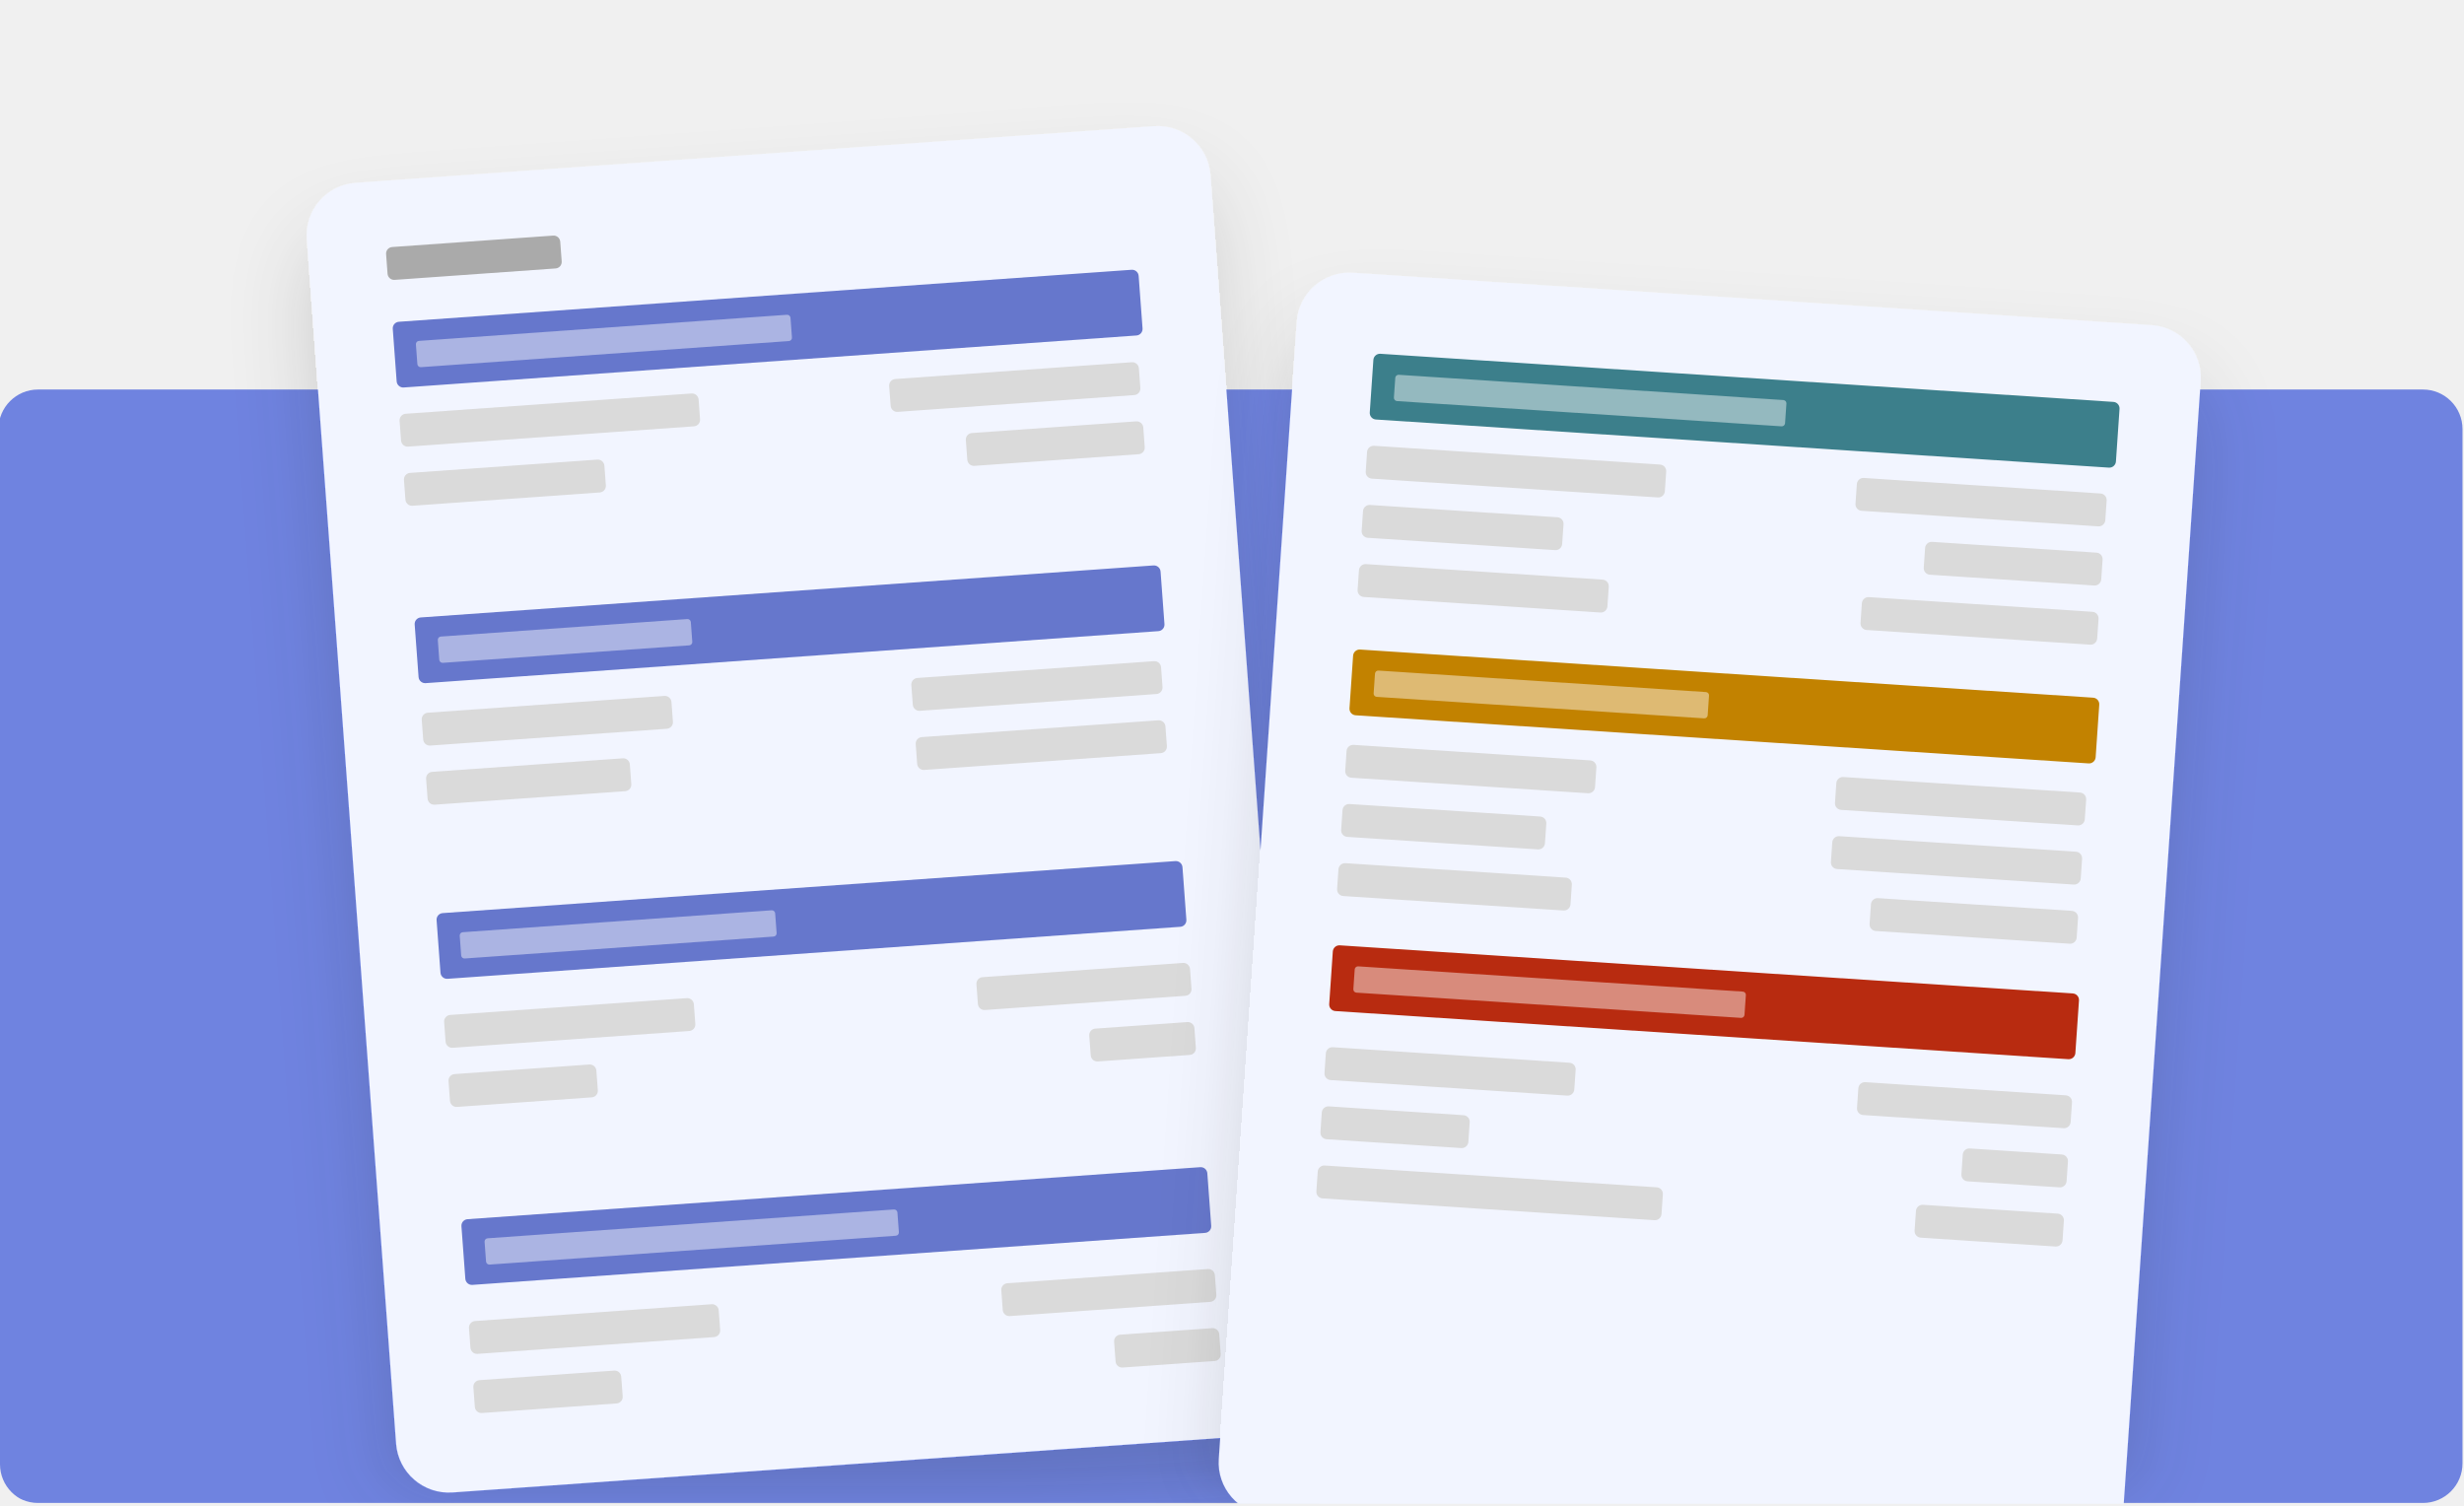
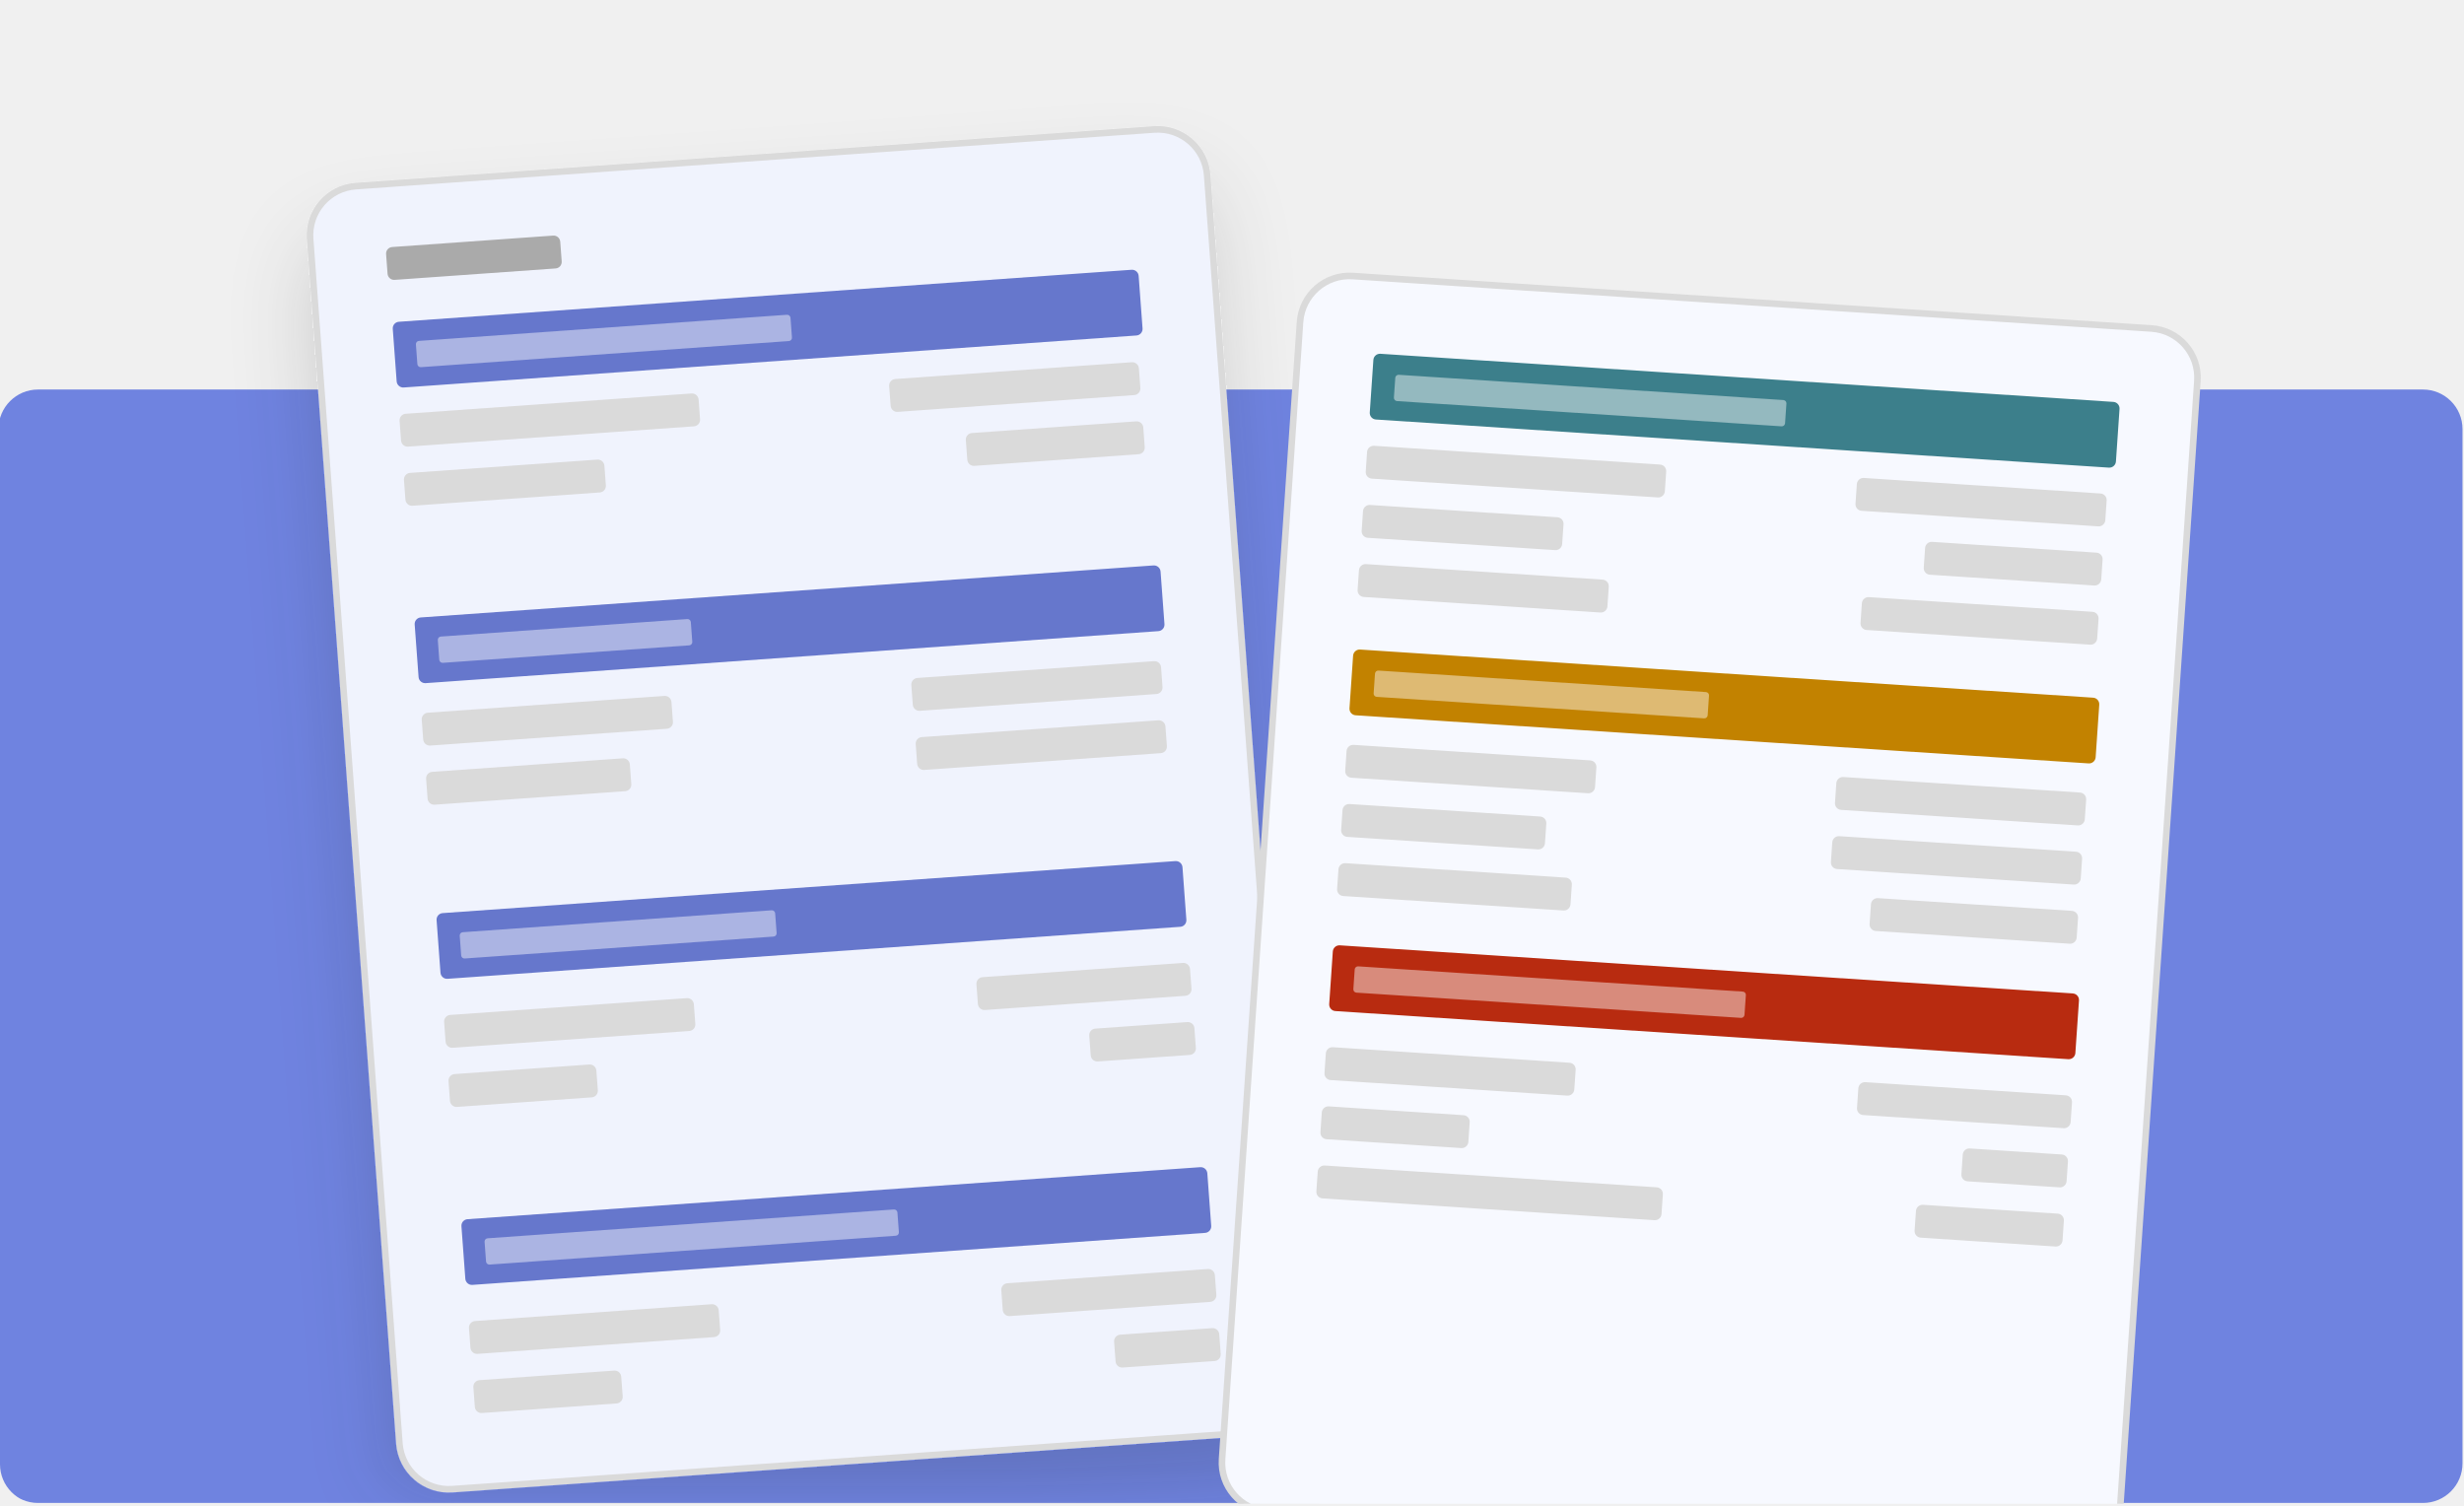
<svg xmlns="http://www.w3.org/2000/svg" width="748" height="457" viewBox="0 0 748 457" fill="none">
  <g clip-path="url(#clip0_3437_153909)">
    <path d="M-0.457 130.25C-0.457 123.623 4.916 118.25 11.543 118.25H735.543C742.17 118.25 747.543 123.623 747.543 130.25V444.25C747.543 450.877 742.17 456.25 735.543 456.25H11.543C4.916 456.25 -0.457 450.877 -0.457 444.25V130.25Z" fill="#6F83E0" />
    <g filter="url(#filter0_d_3437_153909)">
-       <path d="M93.149 72.598C92.496 63.785 99.112 56.135 107.927 55.509L350.317 38.306C359.131 37.68 366.806 44.317 367.459 53.13L394.556 418.771C395.209 427.583 388.593 435.234 379.779 435.86L137.389 453.063C128.574 453.688 120.899 447.051 120.246 438.239L93.149 72.598Z" fill="#F2F5FF" />
+       <path d="M94.147 72.527C93.534 64.265 99.737 57.093 108.001 56.506L350.391 39.303C358.654 38.717 365.85 44.939 366.462 53.2L393.559 418.842C394.171 427.103 387.969 434.276 379.705 434.862L137.315 452.065C129.051 452.652 121.856 446.43 121.244 438.168L94.147 72.527Z" fill="#F0F3FD" stroke="#DADADA" stroke-width="2" />
      <path d="M119.232 99.82C119.15 98.718 119.977 97.762 121.079 97.683L343.519 81.896C344.621 81.818 345.581 82.648 345.662 83.749L346.845 99.706C346.926 100.807 346.099 101.763 344.998 101.842L122.557 117.629C121.455 117.707 120.496 116.877 120.414 115.776L119.232 99.82Z" fill="#6677CC" />
      <path d="M121.302 127.743C121.22 126.641 122.047 125.685 123.149 125.607L209.931 119.448C211.033 119.37 211.992 120.199 212.074 121.301L212.517 127.284C212.599 128.386 211.772 129.342 210.67 129.42L123.888 135.579C122.787 135.658 121.827 134.828 121.746 133.727L121.302 127.743Z" fill="#DADADA" />
      <path d="M122.632 145.694C122.551 144.592 123.378 143.636 124.479 143.558L181.336 139.522C182.438 139.444 183.397 140.274 183.479 141.375L183.923 147.359C184.004 148.46 183.177 149.417 182.075 149.495L125.218 153.53C124.117 153.608 123.157 152.779 123.076 151.677L122.632 145.694Z" fill="#DADADA" />
      <path d="M269.927 117.195C269.845 116.093 270.672 115.137 271.774 115.058L343.594 109.961C344.695 109.883 345.655 110.713 345.736 111.814L346.18 117.798C346.261 118.899 345.434 119.856 344.333 119.934L272.513 125.031C271.412 125.109 270.452 124.28 270.371 123.178L269.927 117.195Z" fill="#DADADA" />
      <path d="M277.984 225.897C277.902 224.795 278.729 223.839 279.831 223.76L351.65 218.663C352.752 218.585 353.711 219.415 353.793 220.516L354.236 226.5C354.318 227.601 353.491 228.558 352.389 228.636L280.57 233.733C279.468 233.811 278.509 232.982 278.427 231.88L277.984 225.897Z" fill="#DADADA" />
      <path d="M276.654 207.946C276.572 206.844 277.399 205.888 278.501 205.81L350.32 200.713C351.422 200.634 352.381 201.464 352.463 202.565L352.906 208.549C352.988 209.651 352.161 210.607 351.059 210.685L279.24 215.782C278.138 215.861 277.179 215.031 277.097 213.929L276.654 207.946Z" fill="#DADADA" />
      <path d="M128.027 218.494C127.945 217.392 128.772 216.436 129.874 216.358L201.693 211.261C202.795 211.183 203.754 212.012 203.836 213.114L204.279 219.097C204.361 220.199 203.534 221.155 202.432 221.233L130.613 226.331C129.511 226.409 128.552 225.579 128.47 224.478L128.027 218.494Z" fill="#DADADA" />
      <path d="M129.357 236.445C129.275 235.343 130.102 234.387 131.204 234.309L189.058 230.203C190.16 230.124 191.12 230.954 191.201 232.056L191.645 238.039C191.726 239.141 190.899 240.097 189.797 240.175L131.943 244.281C130.841 244.36 129.882 243.53 129.8 242.428L129.357 236.445Z" fill="#DADADA" />
      <path d="M293.202 133.588C293.121 132.486 293.948 131.53 295.05 131.452L344.924 127.912C346.026 127.834 346.985 128.664 347.067 129.765L347.51 135.749C347.592 136.85 346.765 137.807 345.663 137.885L295.789 141.424C294.687 141.503 293.728 140.673 293.646 139.572L293.202 133.588Z" fill="#DADADA" />
      <path d="M125.884 189.573C125.803 188.472 126.63 187.515 127.731 187.437L350.172 171.65C351.274 171.572 352.233 172.402 352.315 173.503L353.497 189.459C353.579 190.561 352.752 191.517 351.65 191.596L129.209 207.383C128.108 207.461 127.148 206.631 127.067 205.53L125.884 189.573Z" fill="#6677CC" />
      <path d="M134.826 310.242C134.744 309.141 135.571 308.184 136.673 308.106L208.492 303.009C209.594 302.931 210.553 303.761 210.635 304.862L211.078 310.846C211.16 311.947 210.333 312.904 209.231 312.982L137.412 318.079C136.31 318.157 135.351 317.328 135.269 316.226L134.826 310.242Z" fill="#DADADA" />
      <path d="M136.156 328.193C136.074 327.092 136.901 326.135 138.003 326.057L178.9 323.154C180.002 323.076 180.961 323.906 181.043 325.007L181.486 330.991C181.568 332.093 180.741 333.049 179.639 333.127L138.742 336.03C137.64 336.108 136.681 335.278 136.599 334.177L136.156 328.193Z" fill="#DADADA" />
      <path d="M330.667 314.388C330.586 313.287 331.413 312.33 332.515 312.252L360.444 310.27C361.546 310.192 362.505 311.021 362.587 312.123L363.03 318.107C363.112 319.208 362.285 320.165 361.183 320.243L333.254 322.225C332.152 322.303 331.192 321.474 331.111 320.372L330.667 314.388Z" fill="#DADADA" />
      <path d="M296.419 298.774C296.338 297.672 297.165 296.716 298.266 296.638L359.113 292.319C360.215 292.241 361.175 293.071 361.256 294.172L361.7 300.156C361.781 301.257 360.954 302.214 359.852 302.292L299.006 306.61C297.904 306.689 296.944 305.859 296.863 304.757L296.419 298.774Z" fill="#DADADA" />
      <path d="M132.535 279.327C132.453 278.226 133.28 277.269 134.382 277.191L356.822 261.404C357.924 261.326 358.883 262.155 358.965 263.257L360.147 279.213C360.229 280.315 359.402 281.271 358.3 281.349L135.86 297.136C134.758 297.215 133.799 296.385 133.717 295.283L132.535 279.327Z" fill="#6677CC" />
      <rect opacity="0.45" width="96" height="8" rx="1" transform="matrix(0.997491 -0.0707938 0.0739057 0.997265 139.486 283.063)" fill="#FEFEFE" />
      <path d="M142.37 403.16C142.289 402.058 143.116 401.102 144.218 401.024L216.037 395.927C217.139 395.848 218.098 396.678 218.18 397.779L218.623 403.763C218.705 404.865 217.878 405.821 216.776 405.899L144.957 410.996C143.855 411.075 142.896 410.245 142.814 409.143L142.37 403.16Z" fill="#DADADA" />
      <path d="M143.701 421.111C143.619 420.009 144.446 419.053 145.548 418.974L186.445 416.072C187.547 415.994 188.506 416.823 188.588 417.925L189.031 423.908C189.113 425.01 188.286 425.966 187.184 426.045L146.287 428.947C145.185 429.025 144.226 428.196 144.144 427.094L143.701 421.111Z" fill="#DADADA" />
      <path d="M338.212 407.306C338.131 406.204 338.958 405.248 340.059 405.17L367.989 403.187C369.091 403.109 370.05 403.939 370.132 405.04L370.575 411.024C370.657 412.126 369.83 413.082 368.728 413.16L340.798 415.142C339.697 415.221 338.737 414.391 338.656 413.289L338.212 407.306Z" fill="#DADADA" />
      <path d="M303.964 391.691C303.883 390.59 304.71 389.633 305.811 389.555L366.658 385.237C367.76 385.159 368.719 385.988 368.801 387.09L369.245 393.073C369.326 394.175 368.499 395.131 367.397 395.209L306.55 399.528C305.449 399.606 304.489 398.776 304.408 397.675L303.964 391.691Z" fill="#DADADA" />
      <path d="M140.079 372.245C139.998 371.143 140.825 370.187 141.927 370.108L364.367 354.321C365.469 354.243 366.428 355.073 366.51 356.174L367.692 372.131C367.774 373.232 366.947 374.189 365.845 374.267L143.405 390.054C142.303 390.132 141.344 389.302 141.262 388.201L140.079 372.245Z" fill="#6677CC" />
      <rect opacity="0.45" width="125.643" height="8" rx="1" transform="matrix(0.997491 -0.0707938 0.0739057 0.997265 147.031 375.981)" fill="#FEFEFE" />
      <rect opacity="0.45" width="114" height="8" rx="1" transform="matrix(0.997491 -0.0707938 0.0739057 0.997265 126.184 103.555)" fill="#FEFEFE" />
      <rect opacity="0.45" width="77" height="8" rx="1" transform="matrix(0.997491 -0.0707938 0.0739057 0.997265 132.834 193.309)" fill="#FEFEFE" />
      <path d="M117.206 77.125C117.125 76.023 117.952 75.067 119.054 74.989L167.931 71.52C169.032 71.442 169.992 72.271 170.073 73.373L170.517 79.356C170.598 80.458 169.771 81.414 168.67 81.493L119.793 84.961C118.691 85.04 117.731 84.21 117.65 83.109L117.206 77.125Z" fill="#AAAAAA" />
    </g>
-     <g filter="url(#filter1_d_3437_153909)">
-       <path d="M393.654 97.712C394.258 88.896 401.896 82.218 410.714 82.797L653.192 98.718C662.009 99.297 668.667 106.913 668.063 115.729L644.397 460.918C643.792 469.734 636.154 476.412 627.337 475.833L384.859 459.912C376.041 459.333 369.383 451.717 369.988 442.901L393.654 97.712Z" fill="#F2F5FF" />
-       <path d="M416.918 109.261C416.993 108.159 417.948 107.324 419.05 107.396L641.571 122.007C642.673 122.079 643.506 123.031 643.43 124.133L642.336 140.095C642.26 141.197 641.305 142.032 640.203 141.96L417.682 127.349C416.58 127.277 415.748 126.325 415.824 125.223L416.918 109.261Z" fill="#3C7F8B" />
-       <path d="M415.004 137.195C415.079 136.093 416.034 135.258 417.136 135.331L503.949 141.031C505.052 141.103 505.884 142.055 505.808 143.157L505.398 149.143C505.322 150.245 504.368 151.08 503.265 151.007L416.452 145.307C415.35 145.235 414.518 144.283 414.593 143.181L415.004 137.195Z" fill="#DADADA" />
-       <path d="M413.773 155.153C413.849 154.051 414.804 153.216 415.906 153.289L472.783 157.023C473.886 157.095 474.718 158.047 474.642 159.149L474.232 165.135C474.156 166.237 473.202 167.072 472.099 167L415.222 163.265C414.12 163.193 413.287 162.241 413.363 161.139L413.773 155.153Z" fill="#DADADA" />
-       <path d="M412.541 173.111C412.616 172.009 413.571 171.174 414.673 171.246L486.519 175.964C487.621 176.036 488.453 176.988 488.378 178.09L487.967 184.076C487.892 185.178 486.937 186.013 485.835 185.94L413.989 181.223C412.887 181.151 412.055 180.199 412.131 179.097L412.541 173.111Z" fill="#DADADA" />
-       <path d="M563.684 146.957C563.759 145.855 564.714 145.02 565.816 145.093L637.661 149.81C638.764 149.882 639.596 150.834 639.52 151.936L639.11 157.922C639.034 159.024 638.08 159.859 636.977 159.787L565.132 155.069C564.03 154.997 563.198 154.045 563.273 152.943L563.684 146.957Z" fill="#DADADA" />
-       <path d="M556.226 255.702C556.302 254.6 557.257 253.765 558.359 253.837L630.204 258.555C631.306 258.627 632.139 259.579 632.063 260.681L631.653 266.667C631.577 267.769 630.622 268.604 629.52 268.531L557.675 263.814C556.573 263.742 555.741 262.79 555.816 261.688L556.226 255.702Z" fill="#DADADA" />
-       <path d="M557.459 237.744C557.534 236.642 558.489 235.807 559.591 235.88L631.437 240.597C632.539 240.669 633.371 241.621 633.296 242.723L632.885 248.709C632.81 249.811 631.855 250.646 630.753 250.573L558.907 245.856C557.805 245.784 556.973 244.832 557.049 243.73L557.459 237.744Z" fill="#DADADA" />
-       <path d="M567.969 274.511C568.044 273.409 568.999 272.575 570.101 272.647L628.974 276.513C630.077 276.585 630.909 277.537 630.833 278.639L630.423 284.625C630.347 285.727 629.393 286.561 628.29 286.489L569.417 282.624C568.315 282.551 567.483 281.599 567.558 280.497L567.969 274.511Z" fill="#DADADA" />
-       <path d="M408.779 227.982C408.855 226.88 409.81 226.045 410.912 226.118L482.757 230.835C483.859 230.907 484.691 231.859 484.616 232.961L484.206 238.947C484.13 240.049 483.175 240.884 482.073 240.811L410.228 236.094C409.126 236.022 408.293 235.07 408.369 233.968L408.779 227.982Z" fill="#DADADA" />
-       <path d="M407.549 245.94C407.624 244.838 408.579 244.003 409.681 244.075L467.557 247.875C468.659 247.948 469.491 248.9 469.416 250.002L469.005 255.988C468.93 257.09 467.975 257.924 466.873 257.852L408.997 254.052C407.895 253.98 407.063 253.028 407.138 251.926L407.549 245.94Z" fill="#DADADA" />
-       <path d="M406.316 263.898C406.392 262.796 407.347 261.961 408.449 262.033L475.305 266.423C476.407 266.495 477.239 267.447 477.164 268.549L476.753 274.535C476.678 275.637 475.723 276.472 474.621 276.399L407.765 272.01C406.663 271.937 405.83 270.985 405.906 269.883L406.316 263.898Z" fill="#DADADA" />
-       <path d="M402.486 319.766C402.562 318.664 403.517 317.83 404.619 317.902L476.464 322.619C477.566 322.692 478.399 323.644 478.323 324.746L477.913 330.732C477.837 331.834 476.882 332.668 475.78 332.596L403.935 327.879C402.833 327.806 402 326.854 402.076 325.752L402.486 319.766Z" fill="#DADADA" />
-       <path d="M401.256 337.724C401.331 336.622 402.286 335.788 403.388 335.86L444.3 338.546C445.402 338.618 446.235 339.57 446.159 340.672L445.749 346.658C445.673 347.76 444.718 348.595 443.616 348.523L402.704 345.836C401.602 345.764 400.77 344.812 400.845 343.71L401.256 337.724Z" fill="#DADADA" />
-       <path d="M400.023 355.682C400.099 354.58 401.054 353.745 402.156 353.818L502.939 360.435C504.041 360.507 504.873 361.459 504.798 362.561L504.387 368.547C504.312 369.649 503.357 370.484 502.255 370.412L401.472 363.794C400.37 363.722 399.537 362.77 399.613 361.668L400.023 355.682Z" fill="#DADADA" />
-       <path d="M581.633 367.606C581.708 366.504 582.663 365.67 583.765 365.742L624.677 368.428C625.779 368.501 626.612 369.453 626.536 370.554L626.126 376.54C626.05 377.642 625.095 378.477 623.993 378.405L583.081 375.719C581.979 375.646 581.147 374.694 581.222 373.592L581.633 367.606Z" fill="#DADADA" />
-       <path d="M595.836 350.5C595.911 349.398 596.866 348.563 597.968 348.636L625.908 350.47C627.01 350.543 627.843 351.495 627.767 352.597L627.357 358.583C627.281 359.685 626.326 360.519 625.224 360.447L597.284 358.612C596.182 358.54 595.35 357.588 595.425 356.486L595.836 350.5Z" fill="#DADADA" />
-       <path d="M565.211 183.135C565.286 182.033 566.241 181.198 567.343 181.27L635.197 185.726C636.299 185.798 637.132 186.75 637.056 187.852L636.646 193.838C636.57 194.94 635.615 195.775 634.513 195.702L566.659 191.247C565.557 191.175 564.725 190.223 564.8 189.121L565.211 183.135Z" fill="#DADADA" />
-       <path d="M584.404 166.356C584.48 165.254 585.435 164.42 586.537 164.492L636.429 167.768C637.531 167.84 638.364 168.792 638.288 169.894L637.878 175.88C637.802 176.982 636.847 177.817 635.745 177.744L585.853 174.469C584.751 174.396 583.918 173.444 583.994 172.342L584.404 166.356Z" fill="#DADADA" />
-       <path d="M564.139 330.38C564.214 329.278 565.169 328.443 566.271 328.516L627.14 332.512C628.242 332.585 629.074 333.537 628.999 334.639L628.589 340.625C628.513 341.727 627.558 342.561 626.456 342.489L565.587 338.492C564.485 338.42 563.653 337.468 563.728 336.366L564.139 330.38Z" fill="#DADADA" />
-       <path d="M410.762 199.05C410.837 197.948 411.792 197.113 412.894 197.185L635.415 211.796C636.517 211.868 637.349 212.82 637.274 213.922L636.18 229.885C636.104 230.987 635.149 231.821 634.047 231.749L411.526 217.139C410.424 217.066 409.592 216.114 409.667 215.012L410.762 199.05Z" fill="#C28200" />
-       <path d="M404.605 288.839C404.681 287.737 405.636 286.902 406.738 286.975L629.259 301.585C630.361 301.657 631.193 302.609 631.118 303.711L630.023 319.674C629.948 320.776 628.993 321.611 627.891 321.538L405.37 306.928C404.268 306.855 403.435 305.903 403.511 304.801L404.605 288.839Z" fill="#B82B10" />
-       <rect opacity="0.45" width="119" height="8" rx="1" transform="matrix(0.997851 0.0655171 -0.0683993 0.997658 411.318 293.288)" fill="#FEFEFE" />
-       <rect opacity="0.45" width="119" height="8" rx="1" transform="matrix(0.997851 0.0655171 -0.0683993 0.997658 423.629 113.71)" fill="#FEFEFE" />
-       <rect opacity="0.45" width="101.623" height="8" rx="1" transform="matrix(0.997851 0.0655171 -0.0683993 0.997658 417.475 203.5)" fill="#FEFEFE" />
-     </g>
+     <path d="M394.652 97.777C395.218 89.512 402.379 83.252 410.645 83.795L653.123 99.716C661.39 100.258 667.632 107.398 667.065 115.663L643.399 460.853C642.832 469.118 635.672 475.378 627.405 474.835L384.927 458.914C376.661 458.372 370.419 451.232 370.985 442.967L394.652 97.777Z" fill="#F7F9FF" stroke="#DADADA" stroke-width="2" />
+     <path d="M416.918 109.261C416.993 108.159 417.948 107.324 419.05 107.396L641.571 122.007C642.673 122.079 643.506 123.031 643.43 124.133L642.336 140.095C642.26 141.197 641.305 142.032 640.203 141.96L417.682 127.349C416.58 127.277 415.748 126.325 415.824 125.223L416.918 109.261Z" fill="#3C7F8B" />
+     <path d="M415.004 137.195C415.079 136.093 416.034 135.258 417.136 135.331L503.949 141.031C505.052 141.103 505.884 142.055 505.808 143.157L505.398 149.143C505.322 150.245 504.368 151.08 503.265 151.007L416.452 145.307C415.35 145.235 414.518 144.283 414.593 143.181L415.004 137.195Z" fill="#DADADA" />
+     <path d="M413.773 155.153C413.849 154.051 414.804 153.216 415.906 153.289L472.783 157.023C473.886 157.095 474.718 158.047 474.642 159.149L474.232 165.135C474.156 166.237 473.202 167.072 472.099 167L415.222 163.265C414.12 163.193 413.287 162.241 413.363 161.139L413.773 155.153Z" fill="#DADADA" />
+     <path d="M412.541 173.111C412.616 172.009 413.571 171.174 414.673 171.246L486.519 175.964C487.621 176.036 488.453 176.988 488.378 178.09L487.967 184.076C487.892 185.178 486.937 186.013 485.835 185.94L413.989 181.223C412.887 181.151 412.055 180.199 412.131 179.097L412.541 173.111Z" fill="#DADADA" />
+     <path d="M563.684 146.957C563.759 145.855 564.714 145.02 565.816 145.093L637.661 149.81C638.764 149.882 639.596 150.834 639.52 151.936L639.11 157.922C639.034 159.024 638.08 159.859 636.977 159.787L565.132 155.069C564.03 154.997 563.198 154.045 563.273 152.943L563.684 146.957Z" fill="#DADADA" />
+     <path d="M556.226 255.702C556.302 254.6 557.257 253.765 558.359 253.837L630.204 258.555C631.306 258.627 632.139 259.579 632.063 260.681L631.653 266.667C631.577 267.769 630.622 268.604 629.52 268.531L557.675 263.814C556.573 263.742 555.741 262.79 555.816 261.688L556.226 255.702Z" fill="#DADADA" />
+     <path d="M557.459 237.744C557.534 236.642 558.489 235.807 559.591 235.88L631.437 240.597C632.539 240.669 633.371 241.621 633.296 242.723L632.885 248.709C632.81 249.811 631.855 250.646 630.753 250.573L558.907 245.856C557.805 245.784 556.973 244.832 557.049 243.73L557.459 237.744Z" fill="#DADADA" />
+     <path d="M567.969 274.511C568.044 273.409 568.999 272.575 570.101 272.647L628.974 276.513C630.077 276.585 630.909 277.537 630.833 278.639L630.423 284.625C630.347 285.727 629.393 286.561 628.29 286.489L569.417 282.624C568.315 282.551 567.483 281.599 567.558 280.497L567.969 274.511Z" fill="#DADADA" />
+     <path d="M408.779 227.982C408.855 226.88 409.81 226.045 410.912 226.118L482.757 230.835C483.859 230.907 484.691 231.859 484.616 232.961L484.206 238.947C484.13 240.049 483.175 240.884 482.073 240.811L410.228 236.094C409.126 236.022 408.293 235.07 408.369 233.968L408.779 227.982Z" fill="#DADADA" />
+     <path d="M407.549 245.94C407.624 244.838 408.579 244.003 409.681 244.075L467.557 247.875C468.659 247.948 469.491 248.9 469.416 250.002L469.005 255.988C468.93 257.09 467.975 257.924 466.873 257.852L408.997 254.052C407.895 253.98 407.063 253.028 407.138 251.926L407.549 245.94Z" fill="#DADADA" />
+     <path d="M406.316 263.898C406.392 262.796 407.347 261.961 408.449 262.033L475.305 266.423C476.407 266.495 477.239 267.447 477.164 268.549L476.753 274.535C476.678 275.637 475.723 276.472 474.621 276.399L407.765 272.01C406.663 271.937 405.83 270.985 405.906 269.883L406.316 263.898Z" fill="#DADADA" />
+     <path d="M402.486 319.766C402.562 318.664 403.517 317.83 404.619 317.902L476.464 322.619C477.566 322.692 478.399 323.644 478.323 324.746L477.913 330.732C477.837 331.834 476.882 332.668 475.78 332.596L403.935 327.879C402.833 327.806 402 326.854 402.076 325.752L402.486 319.766Z" fill="#DADADA" />
+     <path d="M401.256 337.724C401.331 336.622 402.286 335.788 403.388 335.86L444.3 338.546C445.402 338.618 446.235 339.57 446.159 340.672L445.749 346.658C445.673 347.76 444.718 348.595 443.616 348.523L402.704 345.836C401.602 345.764 400.77 344.812 400.845 343.71L401.256 337.724Z" fill="#DADADA" />
+     <path d="M400.023 355.682C400.099 354.58 401.054 353.745 402.156 353.818L502.939 360.435C504.041 360.507 504.873 361.459 504.798 362.561L504.387 368.547C504.312 369.649 503.357 370.484 502.255 370.412L401.472 363.794C400.37 363.722 399.537 362.77 399.613 361.668L400.023 355.682Z" fill="#DADADA" />
+     <path d="M581.633 367.606C581.708 366.504 582.663 365.67 583.765 365.742L624.677 368.428C625.779 368.501 626.612 369.453 626.536 370.554L626.126 376.54C626.05 377.642 625.095 378.477 623.993 378.405L583.081 375.719C581.979 375.646 581.147 374.694 581.222 373.592L581.633 367.606Z" fill="#DADADA" />
+     <path d="M595.836 350.5C595.911 349.398 596.866 348.563 597.968 348.636L625.908 350.47C627.01 350.543 627.843 351.495 627.767 352.597L627.357 358.583C627.281 359.685 626.326 360.519 625.224 360.447L597.284 358.612C596.182 358.54 595.35 357.588 595.425 356.486L595.836 350.5Z" fill="#DADADA" />
+     <path d="M565.211 183.135C565.286 182.033 566.241 181.198 567.343 181.27L635.197 185.726C636.299 185.798 637.132 186.75 637.056 187.852L636.646 193.838C636.57 194.94 635.615 195.775 634.513 195.702L566.659 191.247C565.557 191.175 564.725 190.223 564.8 189.121L565.211 183.135Z" fill="#DADADA" />
+     <path d="M584.404 166.356C584.48 165.254 585.435 164.42 586.537 164.492L636.429 167.768C637.531 167.84 638.364 168.792 638.288 169.894L637.878 175.88C637.802 176.982 636.847 177.817 635.745 177.744L585.853 174.469C584.751 174.396 583.918 173.444 583.994 172.342L584.404 166.356Z" fill="#DADADA" />
+     <path d="M564.139 330.38C564.214 329.278 565.169 328.443 566.271 328.516L627.14 332.512C628.242 332.585 629.074 333.537 628.999 334.639L628.589 340.625C628.513 341.727 627.558 342.561 626.456 342.489L565.587 338.492C564.485 338.42 563.653 337.468 563.728 336.366L564.139 330.38Z" fill="#DADADA" />
+     <path d="M410.762 199.05C410.837 197.948 411.792 197.113 412.894 197.185L635.415 211.796C636.517 211.868 637.349 212.82 637.274 213.922L636.18 229.885C636.104 230.987 635.149 231.821 634.047 231.749L411.526 217.139C410.424 217.066 409.592 216.114 409.667 215.012L410.762 199.05Z" fill="#C28200" />
+     <path d="M404.605 288.839C404.681 287.737 405.636 286.902 406.738 286.975L629.259 301.585C630.361 301.657 631.193 302.609 631.118 303.711L630.023 319.674C629.948 320.776 628.993 321.611 627.891 321.538L405.37 306.928C404.268 306.855 403.435 305.903 403.511 304.801L404.605 288.839Z" fill="#B82B10" />
+     <rect opacity="0.45" width="119" height="8" rx="1" transform="matrix(0.997851 0.0655171 -0.0683993 0.997658 411.318 293.288)" fill="#FEFEFE" />
+     <rect opacity="0.45" width="119" height="8" rx="1" transform="matrix(0.997851 0.0655171 -0.0683993 0.997658 423.629 113.71)" fill="#FEFEFE" />
+     <rect opacity="0.45" width="101.623" height="8" rx="1" transform="matrix(0.997851 0.0655171 -0.0683993 0.997658 417.475 203.5)" fill="#FEFEFE" />
  </g>
  <defs>
-     <filter id="filter0_d_3437_153909" x="67.967" y="28.75" width="356.215" height="464.353" filterUnits="userSpaceOnUse" color-interpolation-filters="sRGB">
-       <feFlood flood-opacity="0" result="BackgroundImageFix" />
-       <feColorMatrix in="SourceAlpha" type="matrix" values="0 0 0 0 0 0 0 0 0 0 0 0 0 0 0 0 0 0 127 0" result="hardAlpha" />
-       <feOffset dy="16" />
-       <feGaussianBlur stdDeviation="12" />
-       <feComposite in2="hardAlpha" operator="out" />
-       <feColorMatrix type="matrix" values="0 0 0 0 0.11 0 0 0 0 0.11 0 0 0 0 0.11 0 0 0 0.16 0" />
-       <feBlend mode="normal" in2="BackgroundImageFix" result="effect1_dropShadow_3437_153909" />
-       <feBlend mode="normal" in="SourceGraphic" in2="effect1_dropShadow_3437_153909" result="shape" />
-     </filter>
-     <filter id="filter1_d_3437_153909" x="344.891" y="73.749" width="354.238" height="443.561" filterUnits="userSpaceOnUse" color-interpolation-filters="sRGB">
+     <filter id="filter0_d_3437_153909" x="67.967" y="28.75" width="357.836" height="466.774" filterUnits="userSpaceOnUse" color-interpolation-filters="sRGB">
      <feFlood flood-opacity="0" result="BackgroundImageFix" />
      <feColorMatrix in="SourceAlpha" type="matrix" values="0 0 0 0 0 0 0 0 0 0 0 0 0 0 0 0 0 0 127 0" result="hardAlpha" />
      <feOffset dy="16" />
      <feGaussianBlur stdDeviation="12" />
      <feComposite in2="hardAlpha" operator="out" />
      <feColorMatrix type="matrix" values="0 0 0 0 0.11 0 0 0 0 0.11 0 0 0 0 0.11 0 0 0 0.16 0" />
      <feBlend mode="normal" in2="BackgroundImageFix" result="effect1_dropShadow_3437_153909" />
      <feBlend mode="normal" in="SourceGraphic" in2="effect1_dropShadow_3437_153909" result="shape" />
    </filter>
    <clipPath id="clip0_3437_153909">
      <path d="M0 12.5C0 5.873 5.373 0.5 12 0.5H736C742.627 0.5 748 5.873 748 12.5V444.5C748 451.127 742.627 456.5 736 456.5H12C5.373 456.5 0 451.127 0 444.5V12.5Z" fill="white" />
    </clipPath>
  </defs>
</svg>
